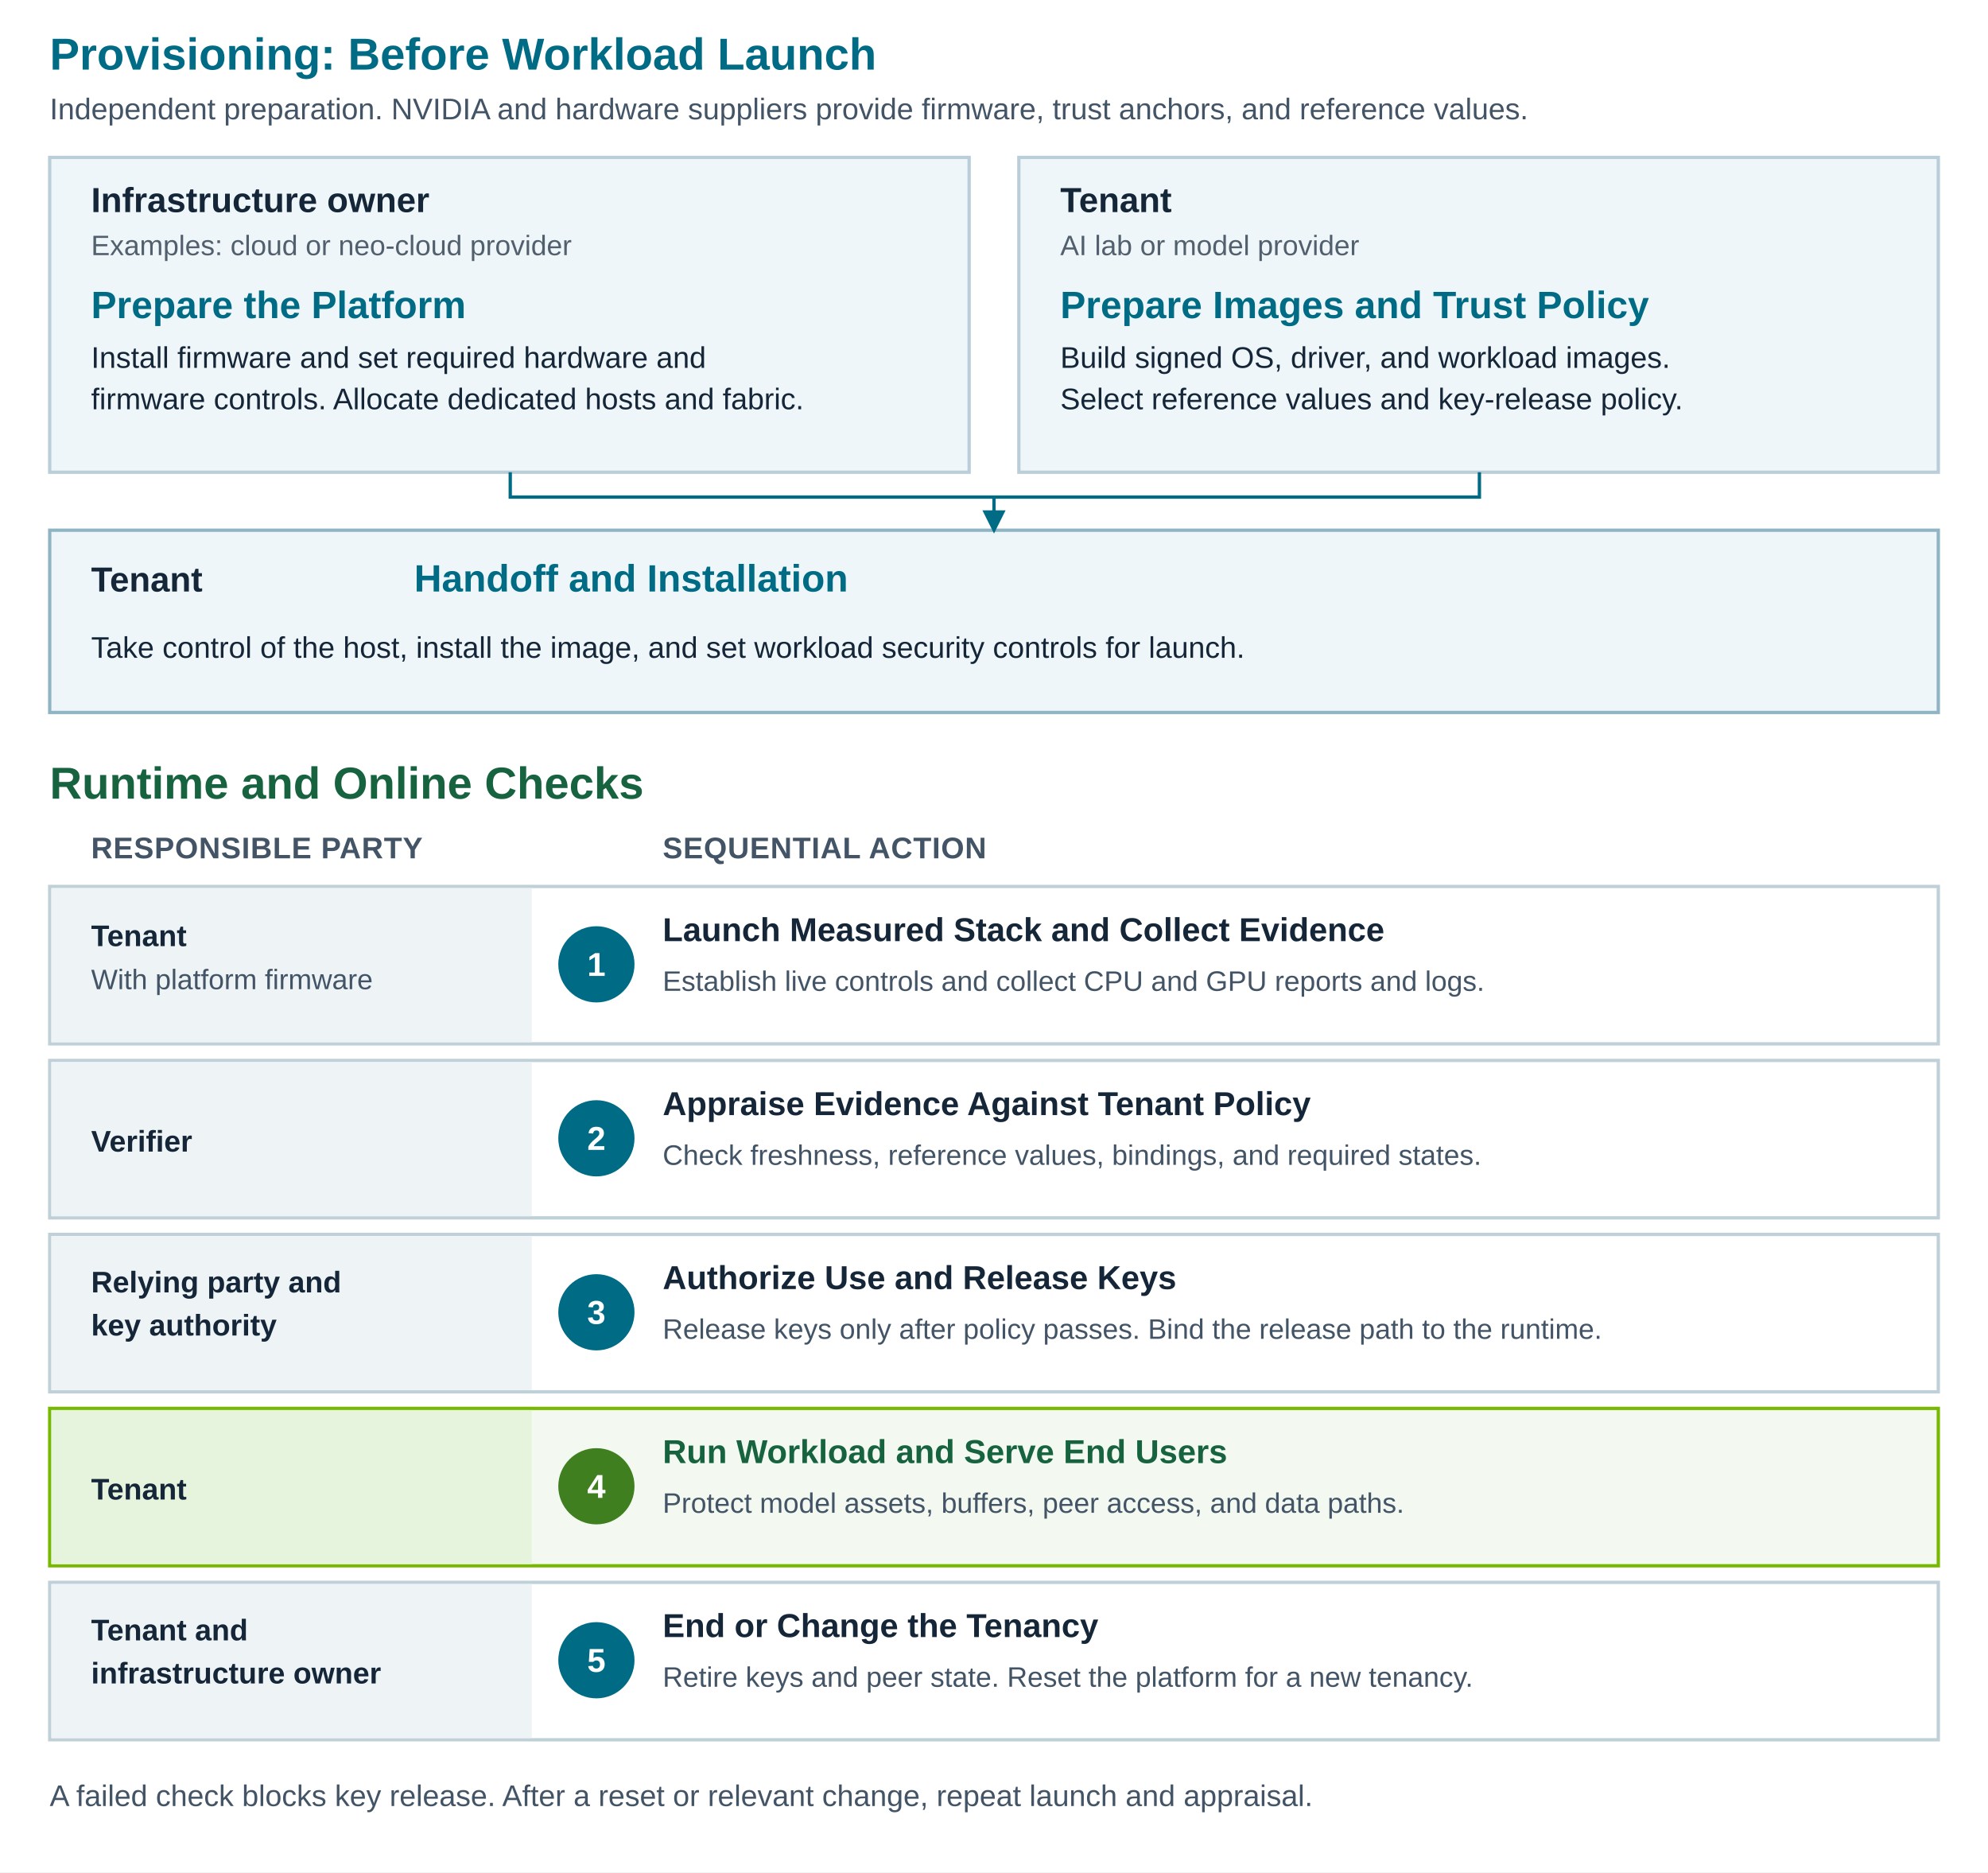
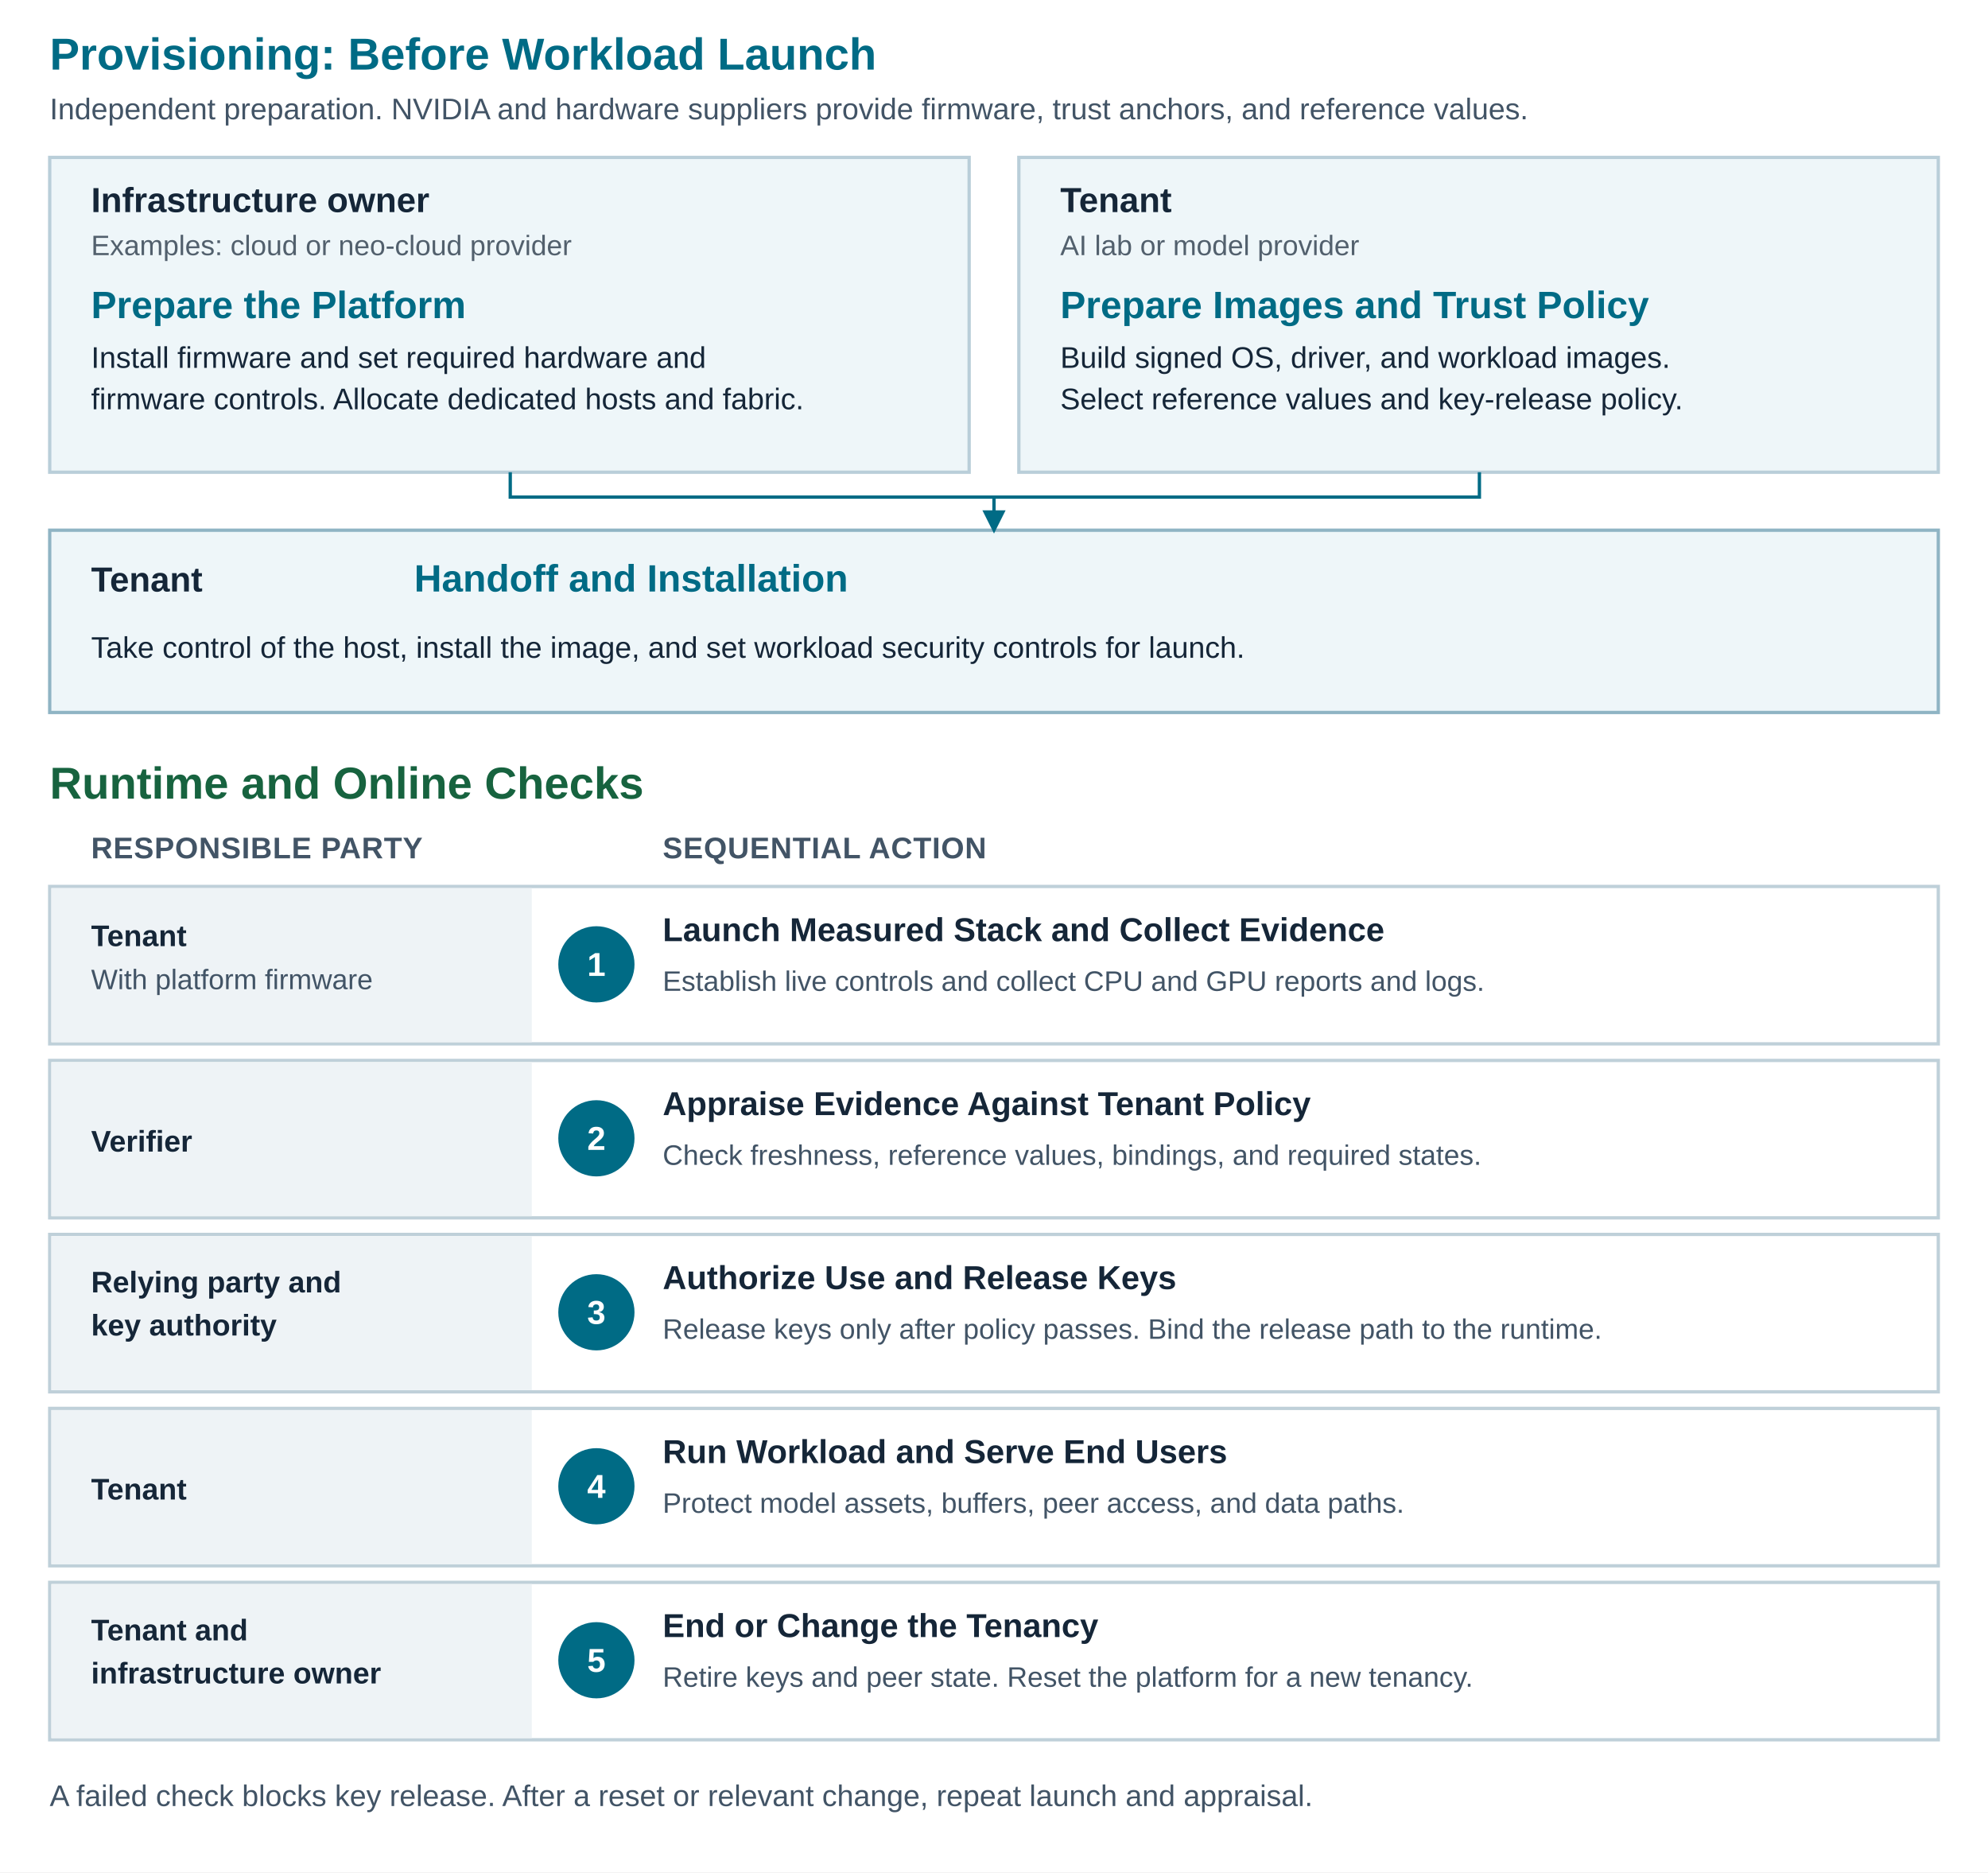
<svg xmlns="http://www.w3.org/2000/svg" width="1200" height="1130" viewBox="0 0 1200 1130" role="img" aria-labelledby="title desc">
  <defs>
    <marker id="arrow" viewBox="0 0 10 10" refX="5" refY="5" markerWidth="7" markerHeight="7" orient="auto-start-reverse">
      <path d="M 0 0 L 10 5 L 0 10 z" fill="#006b85" />
    </marker>
  </defs>
  <style>
    .canvas { fill: #ffffff; }
    .phase-title { fill: #006b85; font: 700 27px Arial, Helvetica, sans-serif; }
    .runtime-title { fill: #17633f; font: 700 27px Arial, Helvetica, sans-serif; }
    .phase-copy { fill: #425466; font: 18px Arial, Helvetica, sans-serif; }
    .provision-card { fill: #eef6f9; stroke: #b9ced9; stroke-width: 2; }
    .handoff-card { fill: #eef6f9; stroke: #8fb4c4; stroke-width: 2; }
    .role-title { fill: #152638; font: 700 21px Arial, Helvetica, sans-serif; }
    .role-copy { fill: #52606d; font: 17px Arial, Helvetica, sans-serif; }
    .action-title { fill: #006b85; font: 700 23px Arial, Helvetica, sans-serif; }
    .action-copy { fill: #152638; font: 18px Arial, Helvetica, sans-serif; }
    .merge-line { fill: none; stroke: #006b85; stroke-width: 2; }
    .arrow-line { stroke: #006b85; stroke-width: 2; marker-end: url(#arrow); }
    .column-label { fill: #425466; font: 700 18px Arial, Helvetica, sans-serif; letter-spacing: 0.4px; }
    .row { fill: #ffffff; stroke: #bfd0d9; stroke-width: 2; }
    .row-role { fill: #eef3f6; }
-     .row-highlight { fill: #f3f9f0; stroke: #76b900; stroke-width: 2; }
-     .row-role-highlight { fill: #e6f4de; }
    .step-role { fill: #152638; font: 700 18px Arial, Helvetica, sans-serif; }
    .step-role-copy { fill: #425466; font: 17px Arial, Helvetica, sans-serif; }
    .step-number { fill: #ffffff; font: 700 20px Arial, Helvetica, sans-serif; }
    .step-circle { fill: #006b85; }
    .step-circle-highlight { fill: #3f7f1f; }
    .step-title { fill: #152638; font: 700 20px Arial, Helvetica, sans-serif; }
-     .step-title-highlight { fill: #17633f; font: 700 20px Arial, Helvetica, sans-serif; }
    .step-copy { fill: #425466; font: 17px Arial, Helvetica, sans-serif; }
    .note { fill: #425466; font: 18px Arial, Helvetica, sans-serif; }
  </style>
  <rect class="canvas" width="1200" height="1130" />
  <text class="phase-title" x="30" y="42">Provisioning: Before Workload Launch</text>
  <text class="phase-copy" x="30" y="72">Independent preparation. NVIDIA and hardware suppliers provide firmware, trust anchors, and reference values.</text>
  <rect class="provision-card" x="30" y="95" width="555" height="190" />
  <text class="role-title" x="55" y="128">Infrastructure owner</text>
  <text class="role-copy" x="55" y="154">Examples: cloud or neo-cloud provider</text>
  <text class="action-title" x="55" y="192">Prepare the Platform</text>
  <text class="action-copy" x="55" y="222">
    <tspan x="55" dy="0">Install firmware and set required hardware and</tspan>
    <tspan x="55" dy="25">firmware controls. Allocate dedicated hosts and fabric.</tspan>
  </text>
  <rect class="provision-card" x="615" y="95" width="555" height="190" />
  <text class="role-title" x="640" y="128">Tenant</text>
  <text class="role-copy" x="640" y="154">AI lab or model provider</text>
  <text class="action-title" x="640" y="192">Prepare Images and Trust Policy</text>
  <text class="action-copy" x="640" y="222">
    <tspan x="640" dy="0">Build signed OS, driver, and workload images.</tspan>
    <tspan x="640" dy="25">Select reference values and key-release policy.</tspan>
  </text>
  <rect class="handoff-card" x="30" y="320" width="1140" height="110" />
  <path class="merge-line" d="M 308 285 V 300 H 600" />
  <path class="merge-line" d="M 893 285 V 300 H 600" />
  <line class="arrow-line" x1="600" y1="300" x2="600" y2="315" />
  <text class="role-title" x="55" y="357">Tenant</text>
  <text class="action-title" x="250" y="357">Handoff and Installation</text>
  <text class="action-copy" x="55" y="397">Take control of the host, install the image, and set workload security controls for launch.</text>
  <text class="runtime-title" x="30" y="482">Runtime and Online Checks</text>
  <text class="column-label" x="55" y="518">RESPONSIBLE PARTY</text>
  <text class="column-label" x="400" y="518">SEQUENTIAL ACTION</text>
  <rect class="row" x="30" y="535" width="1140" height="95" />
  <rect class="row-role" x="31" y="536" width="290" height="93" />
  <text class="step-role" x="55" y="571">Tenant</text>
  <text class="step-role-copy" x="55" y="597">With platform firmware</text>
  <circle class="step-circle" cx="360" cy="582" r="23" />
  <text class="step-number" x="360" y="589" text-anchor="middle">1</text>
  <text class="step-title" x="400" y="568">Launch Measured Stack and Collect Evidence</text>
  <text class="step-copy" x="400" y="598">Establish live controls and collect CPU and GPU reports and logs.</text>
  <rect class="row" x="30" y="640" width="1140" height="95" />
  <rect class="row-role" x="31" y="641" width="290" height="93" />
  <text class="step-role" x="55" y="695">Verifier</text>
  <circle class="step-circle" cx="360" cy="687" r="23" />
  <text class="step-number" x="360" y="694" text-anchor="middle">2</text>
  <text class="step-title" x="400" y="673">Appraise Evidence Against Tenant Policy</text>
  <text class="step-copy" x="400" y="703">Check freshness, reference values, bindings, and required states.</text>
  <rect class="row" x="30" y="745" width="1140" height="95" />
  <rect class="row-role" x="31" y="746" width="290" height="93" />
  <text class="step-role" x="55" y="780">Relying party and</text>
  <text class="step-role" x="55" y="806">key authority</text>
  <circle class="step-circle" cx="360" cy="792" r="23" />
  <text class="step-number" x="360" y="799" text-anchor="middle">3</text>
  <text class="step-title" x="400" y="778">Authorize Use and Release Keys</text>
  <text class="step-copy" x="400" y="808">Release keys only after policy passes. Bind the release path to the runtime.</text>
-   <rect class="row-highlight" x="30" y="850" width="1140" height="95" />
-   <rect class="row-role-highlight" x="31" y="851" width="290" height="93" />
+   <rect class="row" x="30" y="850" width="1140" height="95" />
+   <rect class="row-role" x="31" y="851" width="290" height="93" />
  <text class="step-role" x="55" y="905">Tenant</text>
-   <circle class="step-circle-highlight" cx="360" cy="897" r="23" />
+   <circle class="step-circle" cx="360" cy="897" r="23" />
  <text class="step-number" x="360" y="904" text-anchor="middle">4</text>
-   <text class="step-title-highlight" x="400" y="883">Run Workload and Serve End Users</text>
+   <text class="step-title" x="400" y="883">Run Workload and Serve End Users</text>
  <text class="step-copy" x="400" y="913">Protect model assets, buffers, peer access, and data paths.</text>
  <rect class="row" x="30" y="955" width="1140" height="95" />
  <rect class="row-role" x="31" y="956" width="290" height="93" />
  <text class="step-role" x="55" y="990">Tenant and</text>
  <text class="step-role" x="55" y="1016">infrastructure owner</text>
  <circle class="step-circle" cx="360" cy="1002" r="23" />
  <text class="step-number" x="360" y="1009" text-anchor="middle">5</text>
  <text class="step-title" x="400" y="988">End or Change the Tenancy</text>
  <text class="step-copy" x="400" y="1018">Retire keys and peer state. Reset the platform for a new tenancy.</text>
  <text class="note" x="30" y="1090">A failed check blocks key release. After a reset or relevant change, repeat launch and appraisal.</text>
</svg>
